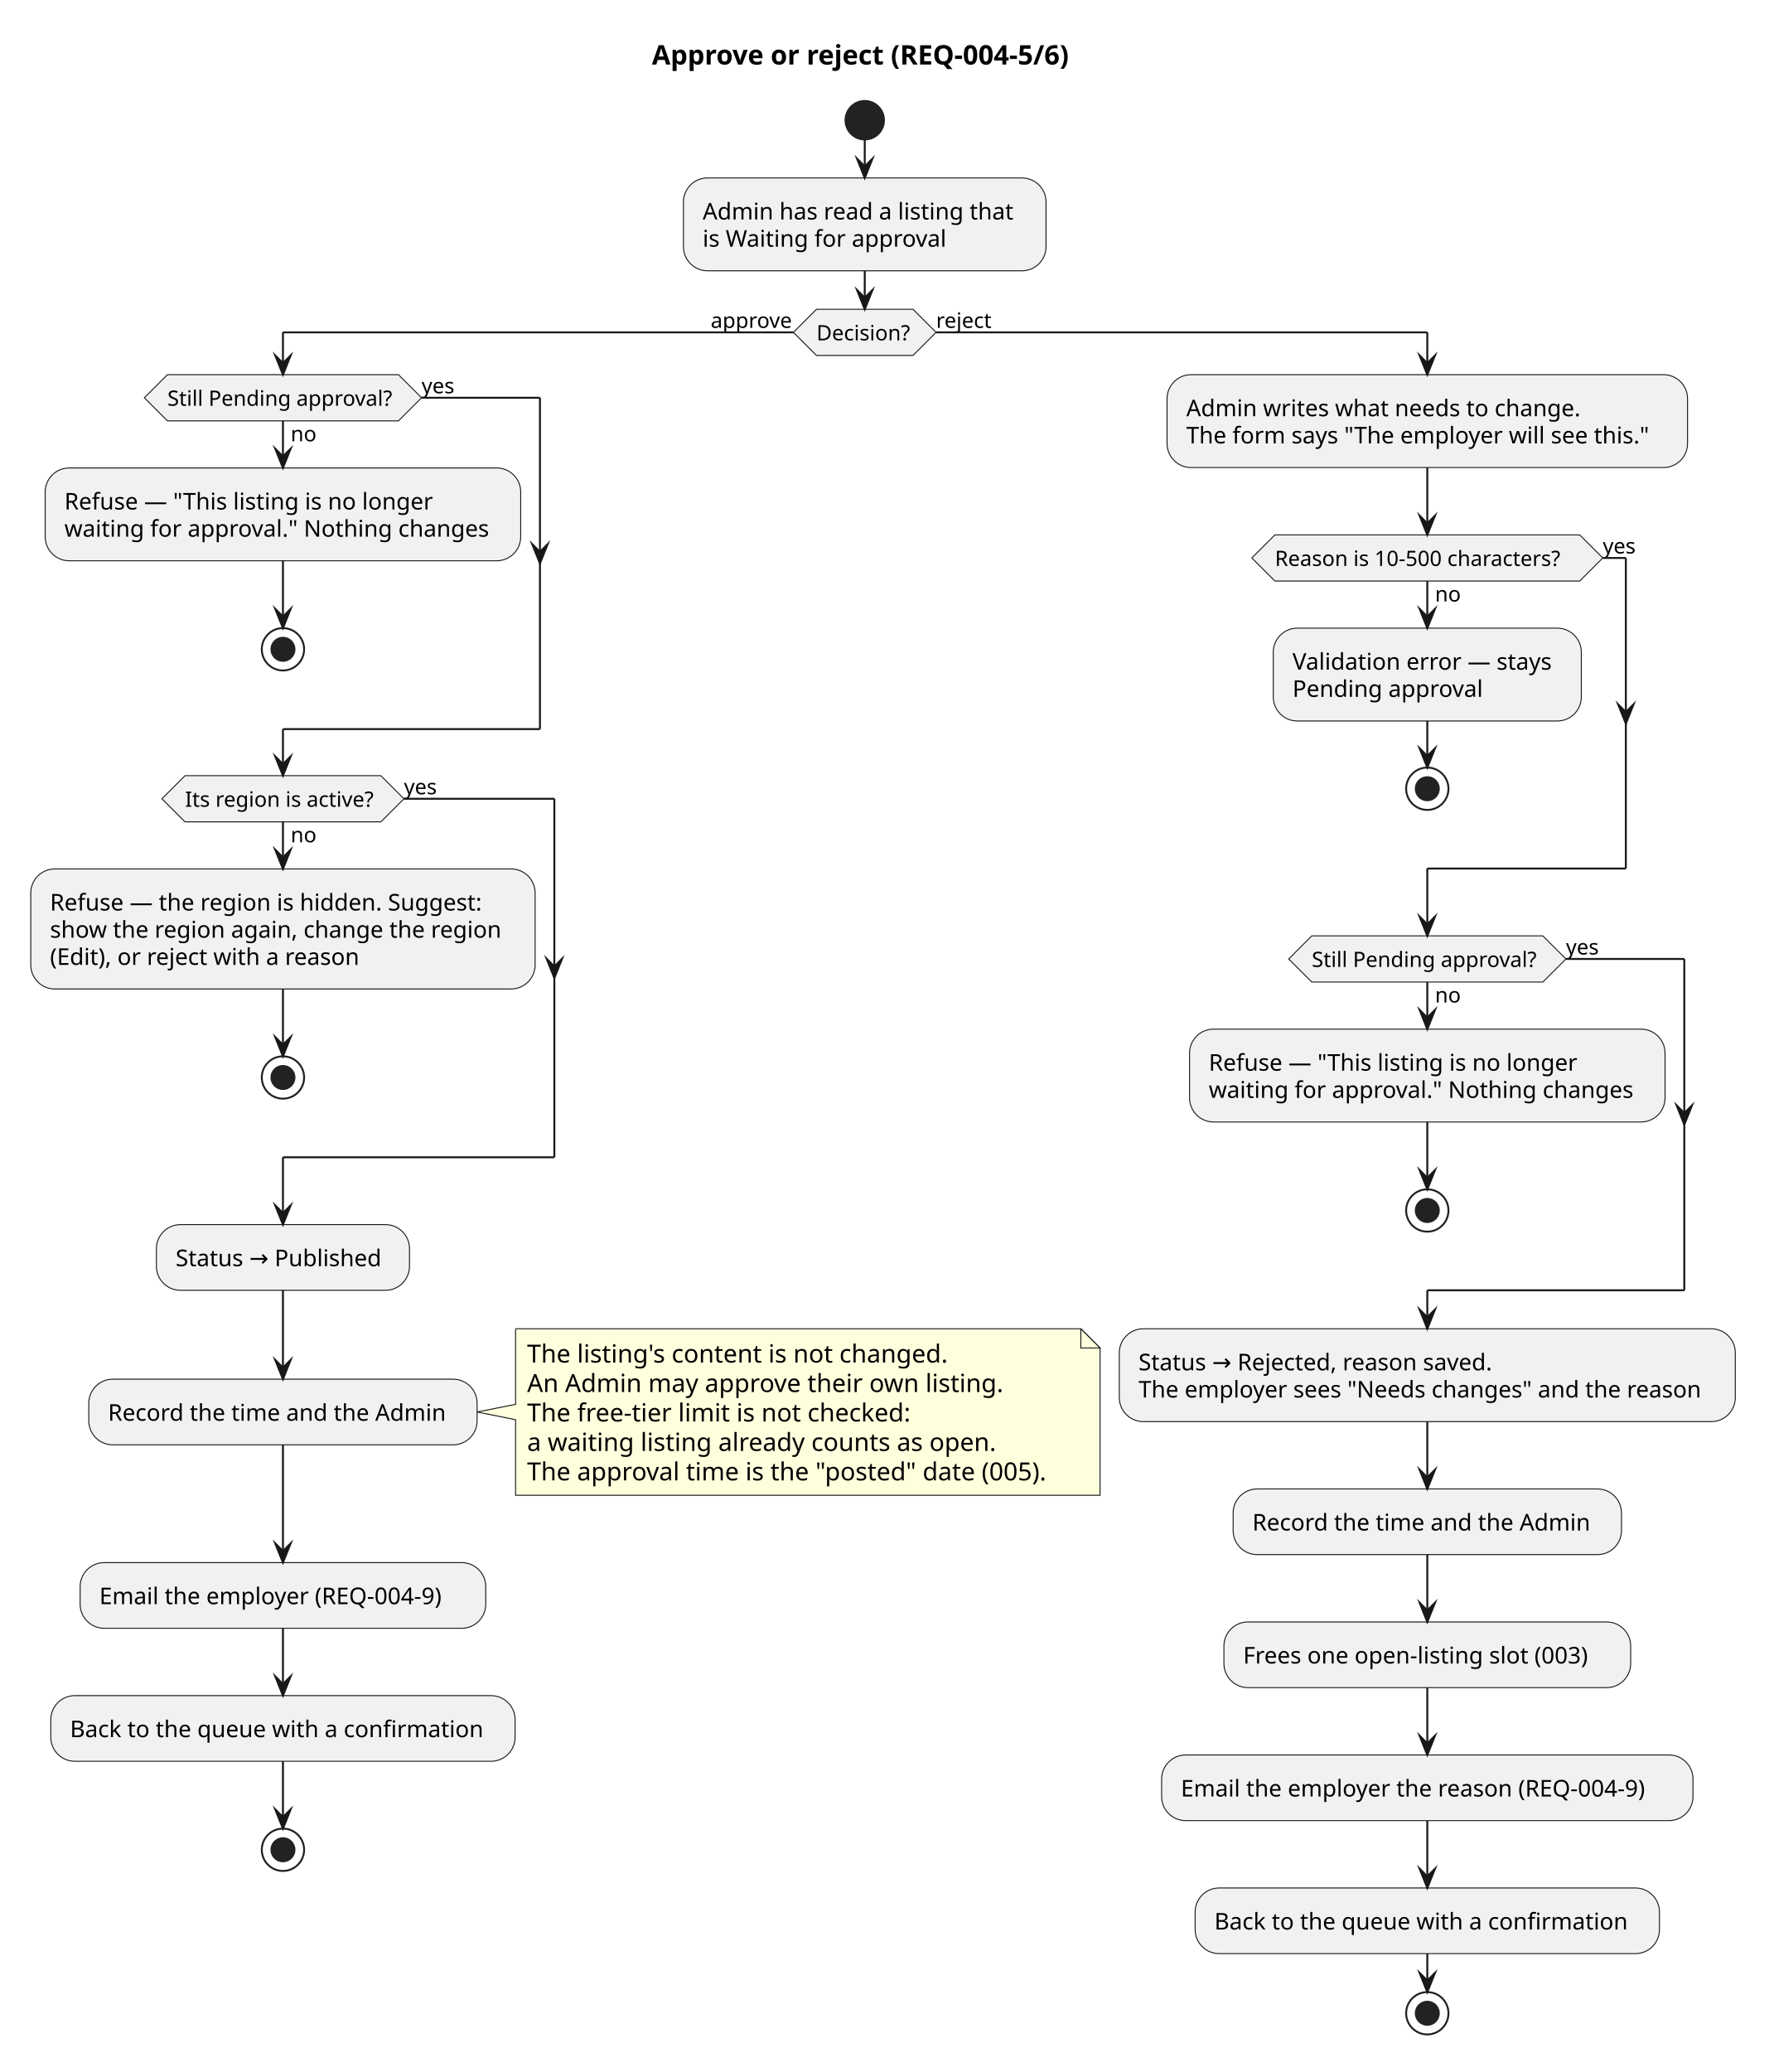
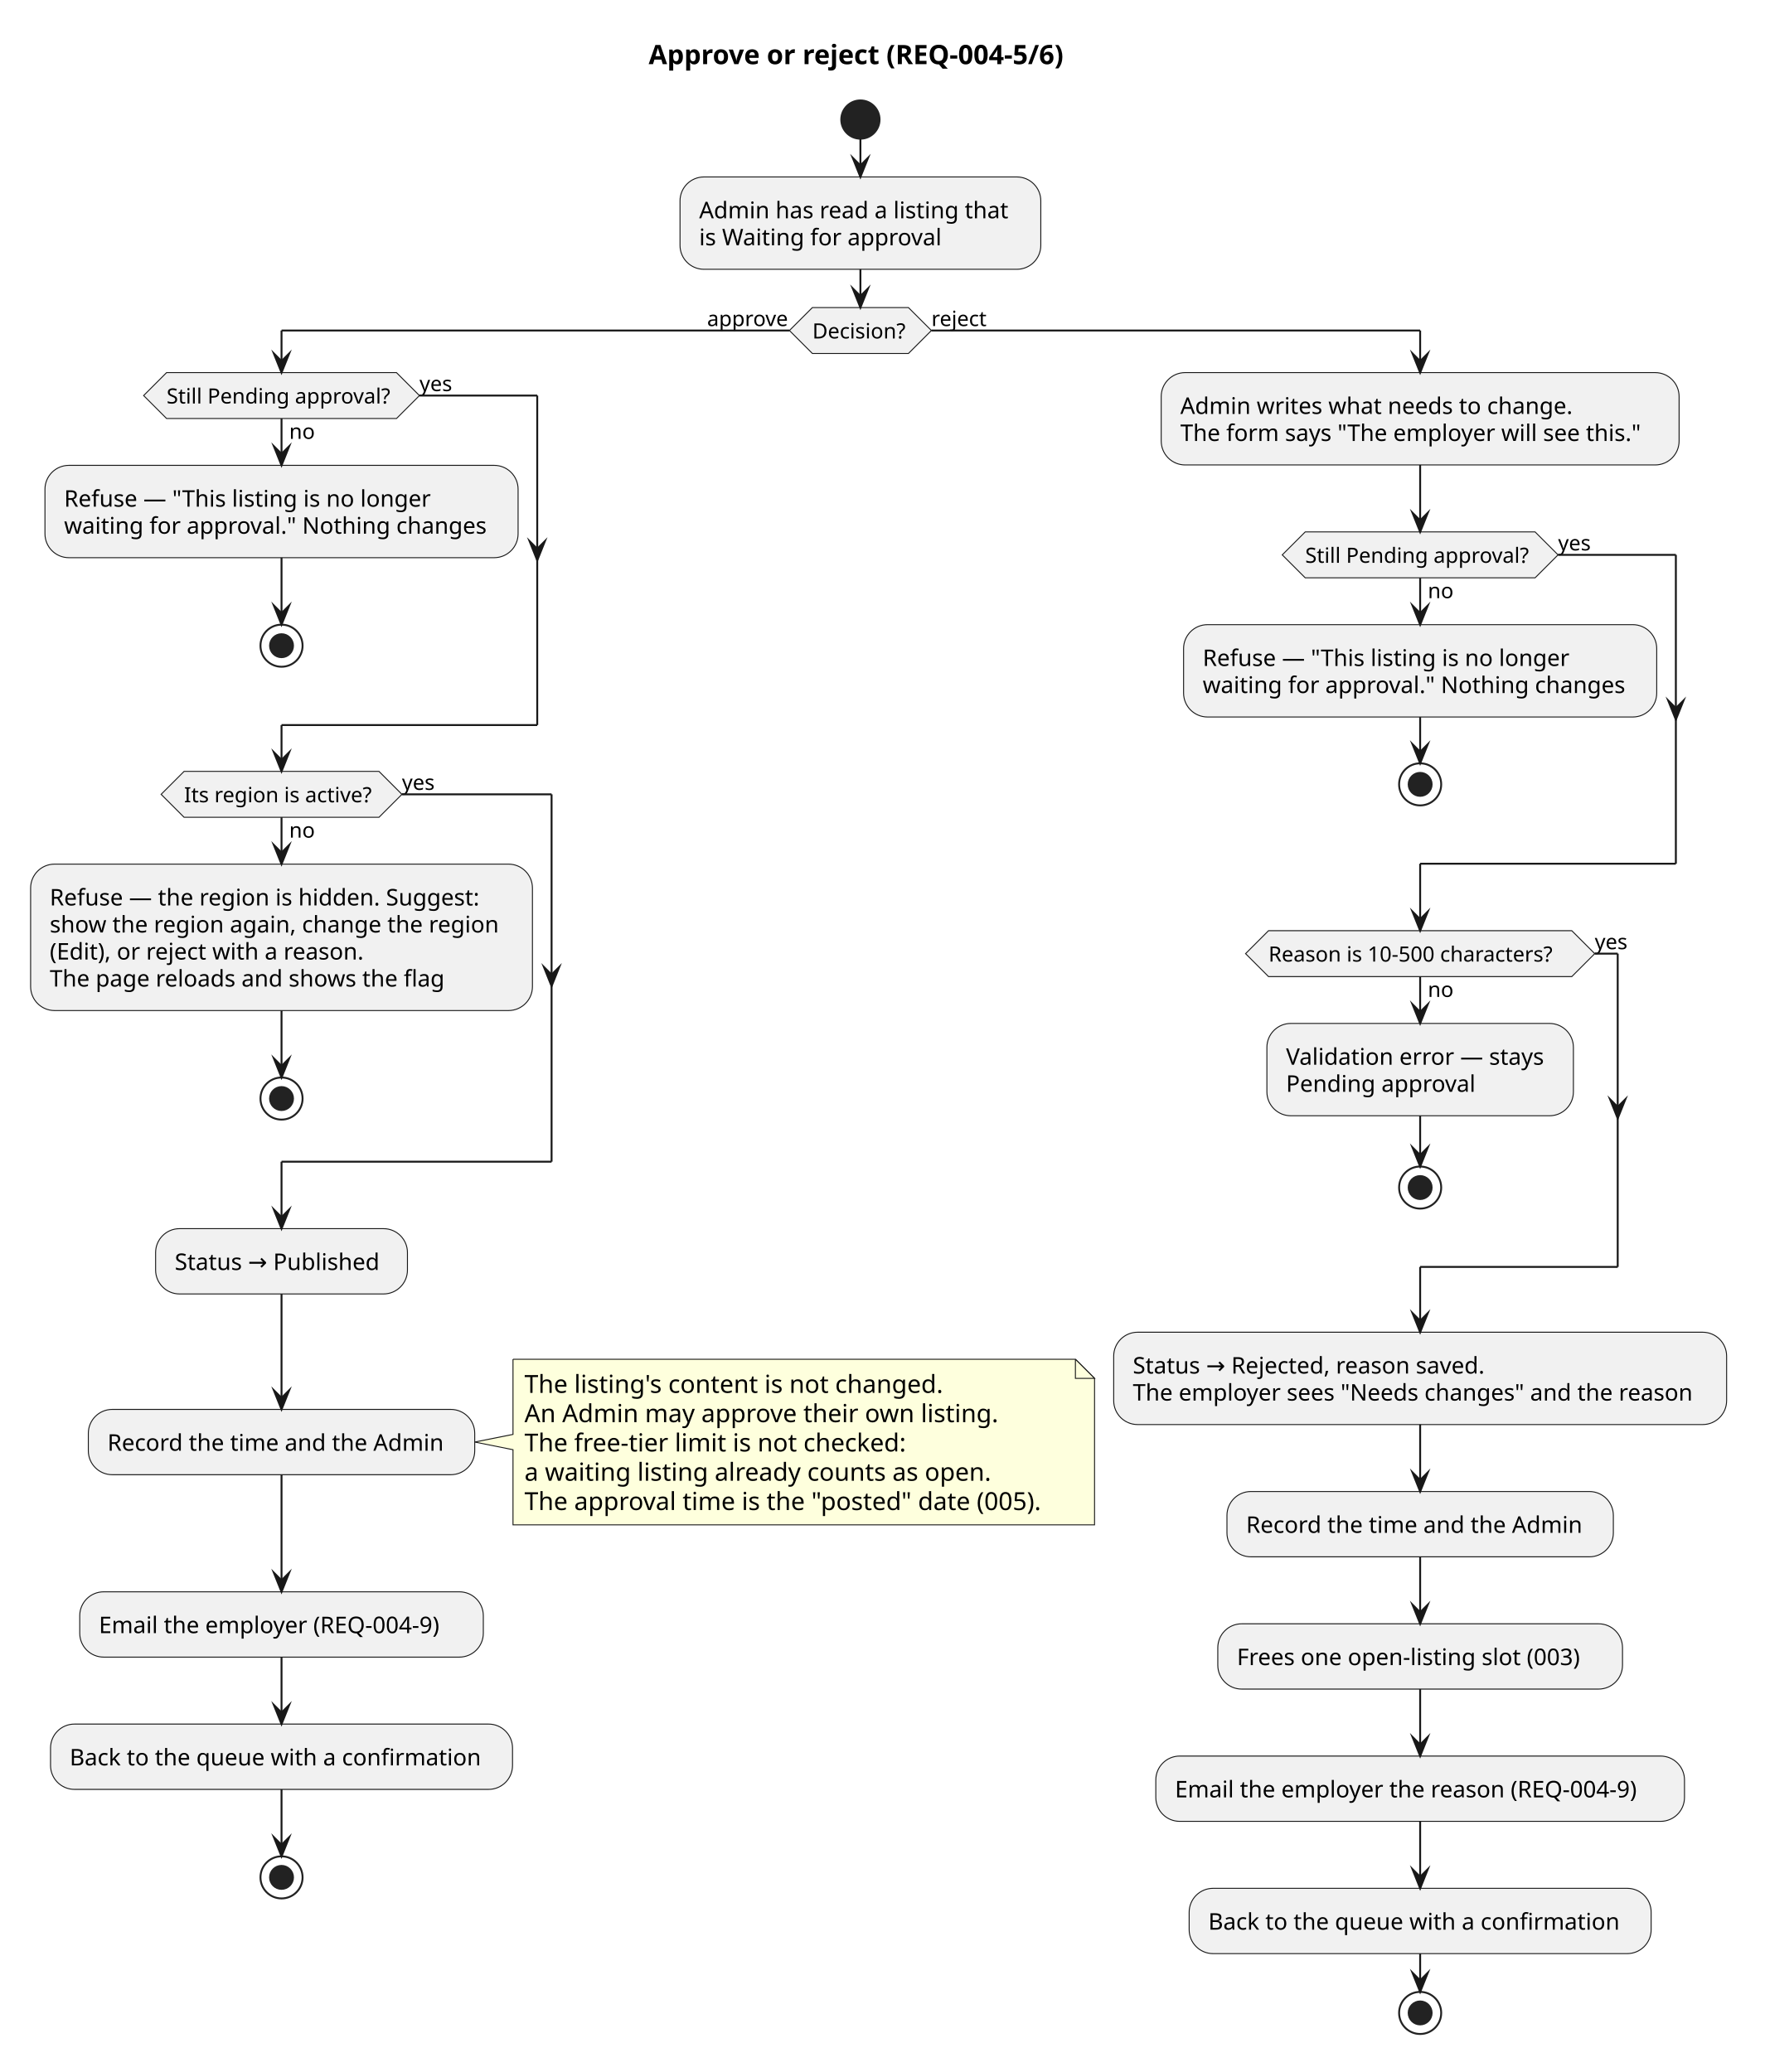
- <svg xmlns="http://www.w3.org/2000/svg" version="1.1" data-diagram-type="ACTIVITY" style="width:922px;height:1077px;background:#FFFFFF;" width="922px" height="1077px" viewBox="0 0 922 1077" zoomAndPan="magnify" preserveAspectRatio="none" contentStyleType="text/css">
+ <svg xmlns="http://www.w3.org/2000/svg" version="1.1" data-diagram-type="ACTIVITY" style="width:922px;height:1083px;background:#FFFFFF;" width="922px" height="1083px" viewBox="0 0 922 1083" zoomAndPan="magnify" preserveAspectRatio="none" contentStyleType="text/css">
  <defs />
  <g font-family="sans-serif" lengthAdjust="spacing">
    <g class="title" data-source-line="2">
      <text x="338.947" y="33.535" fill="#000" font-size="14" textLength="242.334" font-weight="700">Approve or reject (REQ-004-5/6)</text>
    </g>
    <ellipse cx="449.598" cy="62.488" rx="10" ry="10" fill="#222" style="stroke:#222;stroke-width:1;" />
    <rect x="355.338" y="92.488" width="188.521" height="48.266" fill="#F1F1F1" style="stroke:#181818;stroke-width:0.5;" rx="12.5" ry="12.5" />
    <text x="365.338" y="114.09" fill="#000" font-size="12" textLength="168.521">Admin has read a listing that</text>
    <text x="365.338" y="128.223" fill="#000" font-size="12" textLength="131.238">is Waiting for approval</text>
    <polygon points="424.502,160.754,474.695,160.754,486.695,172.754,474.695,184.754,424.502,184.754,412.502,172.754,424.502,160.754" fill="#F1F1F1" style="stroke:#181818;stroke-width:0.5;stroke-linejoin:miter;stroke-miterlimit:10;" />
    <text x="424.502" y="176.911" fill="#000" font-size="11" textLength="50.193">Decision?</text>
    <text x="369.501" y="170.434" fill="#000" font-size="11" textLength="43.001">approve</text>
    <text x="486.695" y="170.434" fill="#000" font-size="11" textLength="29.853">reject</text>
    <rect x="23.494" y="243.231" width="247.232" height="48.266" fill="#F1F1F1" style="stroke:#181818;stroke-width:0.5;" rx="12.5" ry="12.5" />
    <text x="33.494" y="264.833" fill="#000" font-size="12" textLength="200.531">Refuse — "This listing is no longer</text>
    <text x="33.494" y="278.966" fill="#000" font-size="12" textLength="227.232">waiting for approval." Nothing changes</text>
    <ellipse cx="147.11" cy="337.497" rx="11" ry="11" fill="none" style="stroke:#222;stroke-width:1;" />
    <ellipse cx="147.11" cy="337.497" rx="6" ry="6" fill="#222" style="stroke:#222;stroke-width:1;" />
    <polygon points="87.045,194.754,207.175,194.754,219.175,206.754,207.175,218.754,87.045,218.754,75.045,206.754,87.045,194.754" fill="#F1F1F1" style="stroke:#181818;stroke-width:0.5;stroke-linejoin:miter;stroke-miterlimit:10;" />
    <text x="151.11" y="229.389" fill="#000" font-size="11" textLength="13.583">no</text>
    <text x="87.045" y="210.911" fill="#000" font-size="11" textLength="120.13">Still Pending approval?</text>
    <text x="219.175" y="204.434" fill="#000" font-size="11" textLength="17.483">yes</text>
-     <rect x="16" y="451.664" width="262.221" height="62.398" fill="#F1F1F1" style="stroke:#181818;stroke-width:0.5;" rx="12.5" ry="12.5" />
+     <rect x="16" y="451.664" width="262.221" height="76.531" fill="#F1F1F1" style="stroke:#181818;stroke-width:0.5;" rx="12.5" ry="12.5" />
    <text x="26" y="473.266" fill="#000" font-size="12" textLength="233.203">Refuse — the region is hidden. Suggest:</text>
    <text x="26" y="487.398" fill="#000" font-size="12" textLength="242.221">show the region again, change the region</text>
-     <text x="26" y="501.531" fill="#000" font-size="12" textLength="167.883">(Edit), or reject with a reason</text>
-     <ellipse cx="147.11" cy="560.063" rx="11" ry="11" fill="none" style="stroke:#222;stroke-width:1;" />
-     <ellipse cx="147.11" cy="560.063" rx="6" ry="6" fill="#222" style="stroke:#222;stroke-width:1;" />
+     <text x="26" y="501.531" fill="#000" font-size="12" textLength="171.68">(Edit), or reject with a reason.</text>
+     <text x="26" y="515.664" fill="#000" font-size="12" textLength="214.119">The page reloads and shows the flag</text>
+     <ellipse cx="147.11" cy="574.195" rx="11" ry="11" fill="none" style="stroke:#222;stroke-width:1;" />
+     <ellipse cx="147.11" cy="574.195" rx="6" ry="6" fill="#222" style="stroke:#222;stroke-width:1;" />
    <polygon points="96.192,403.187,198.028,403.187,210.028,415.187,198.028,427.187,96.192,427.187,84.192,415.187,96.192,403.187" fill="#F1F1F1" style="stroke:#181818;stroke-width:0.5;stroke-linejoin:miter;stroke-miterlimit:10;" />
    <text x="151.11" y="437.821" fill="#000" font-size="11" textLength="13.583">no</text>
    <text x="96.192" y="419.344" fill="#000" font-size="11" textLength="101.836">Its region is active?</text>
    <text x="210.028" y="412.866" fill="#000" font-size="11" textLength="17.483">yes</text>
-     <rect x="81.312" y="636.54" width="131.598" height="34.133" fill="#F1F1F1" style="stroke:#181818;stroke-width:0.5;" rx="12.5" ry="12.5" />
-     <text x="91.312" y="658.142" fill="#000" font-size="12" textLength="111.598">Status → Published</text>
-     <path d="M268.063,690.673 L268.063,729.949 L248.063,733.949 L268.063,737.949 L268.063,777.226 A0,0 0 0 0 268.063,777.226 L571.946,777.226 A0,0 0 0 0 571.946,777.226 L571.946,700.673 L561.946,690.673 L268.063,690.673 A0,0 0 0 0 268.063,690.673" style="stroke:#181818;stroke-width:0.5;" fill="#FEFFDD" />
-     <path d="M561.946,690.673 L561.946,700.673 L571.946,700.673 L561.946,690.673" style="stroke:#181818;stroke-width:0.5;" fill="#FEFFDD" />
-     <text x="274.063" y="708.241" fill="#000" font-size="13" textLength="229.303">The listing's content is not changed.</text>
-     <text x="274.063" y="723.552" fill="#000" font-size="13" textLength="258.127">An Admin may approve their own listing.</text>
-     <text x="274.063" y="738.862" fill="#000" font-size="13" textLength="212.723">The free-tier limit is not checked:</text>
-     <text x="274.063" y="754.173" fill="#000" font-size="13" textLength="253.862">a waiting listing already counts as open.</text>
-     <text x="274.063" y="769.483" fill="#000" font-size="13" textLength="282.883">The approval time is the "posted" date (005).</text>
-     <rect x="46.158" y="716.883" width="201.904" height="34.133" fill="#F1F1F1" style="stroke:#181818;stroke-width:0.5;" rx="12.5" ry="12.5" />
-     <text x="56.158" y="738.484" fill="#000" font-size="12" textLength="181.904">Record the time and the Admin</text>
-     <rect x="41.667" y="812.226" width="210.887" height="34.133" fill="#F1F1F1" style="stroke:#181818;stroke-width:0.5;" rx="12.5" ry="12.5" />
-     <text x="51.667" y="833.827" fill="#000" font-size="12" textLength="190.887">Email the employer (REQ-004-9)</text>
-     <rect x="26.406" y="881.358" width="241.408" height="34.133" fill="#F1F1F1" style="stroke:#181818;stroke-width:0.5;" rx="12.5" ry="12.5" />
-     <text x="36.406" y="902.96" fill="#000" font-size="12" textLength="221.408">Back to the queue with a confirmation</text>
-     <ellipse cx="147.11" cy="961.491" rx="11" ry="11" fill="none" style="stroke:#222;stroke-width:1;" />
-     <ellipse cx="147.11" cy="961.491" rx="6" ry="6" fill="#222" style="stroke:#222;stroke-width:1;" />
+     <rect x="81.312" y="642.195" width="131.598" height="34.133" fill="#F1F1F1" style="stroke:#181818;stroke-width:0.5;" rx="12.5" ry="12.5" />
+     <text x="91.312" y="663.797" fill="#000" font-size="12" textLength="111.598">Status → Published</text>
+     <path d="M268.063,710.461 L268.063,749.737 L248.063,753.737 L268.063,757.737 L268.063,797.014 A0,0 0 0 0 268.063,797.014 L571.946,797.014 A0,0 0 0 0 571.946,797.014 L571.946,720.461 L561.946,710.461 L268.063,710.461 A0,0 0 0 0 268.063,710.461" style="stroke:#181818;stroke-width:0.5;" fill="#FEFFDD" />
+     <path d="M561.946,710.461 L561.946,720.461 L571.946,720.461 L561.946,710.461" style="stroke:#181818;stroke-width:0.5;" fill="#FEFFDD" />
+     <text x="274.063" y="728.029" fill="#000" font-size="13" textLength="229.303">The listing's content is not changed.</text>
+     <text x="274.063" y="743.34" fill="#000" font-size="13" textLength="258.127">An Admin may approve their own listing.</text>
+     <text x="274.063" y="758.65" fill="#000" font-size="13" textLength="212.723">The free-tier limit is not checked:</text>
+     <text x="274.063" y="773.961" fill="#000" font-size="13" textLength="253.862">a waiting listing already counts as open.</text>
+     <text x="274.063" y="789.271" fill="#000" font-size="13" textLength="282.883">The approval time is the "posted" date (005).</text>
+     <rect x="46.158" y="736.671" width="201.904" height="34.133" fill="#F1F1F1" style="stroke:#181818;stroke-width:0.5;" rx="12.5" ry="12.5" />
+     <text x="56.158" y="758.272" fill="#000" font-size="12" textLength="181.904">Record the time and the Admin</text>
+     <rect x="41.667" y="832.014" width="210.887" height="34.133" fill="#F1F1F1" style="stroke:#181818;stroke-width:0.5;" rx="12.5" ry="12.5" />
+     <text x="51.667" y="853.615" fill="#000" font-size="12" textLength="190.887">Email the employer (REQ-004-9)</text>
+     <rect x="26.406" y="901.146" width="241.408" height="34.133" fill="#F1F1F1" style="stroke:#181818;stroke-width:0.5;" rx="12.5" ry="12.5" />
+     <text x="36.406" y="922.748" fill="#000" font-size="12" textLength="221.408">Back to the queue with a confirmation</text>
+     <ellipse cx="147.11" cy="981.279" rx="11" ry="11" fill="none" style="stroke:#222;stroke-width:1;" />
+     <ellipse cx="147.11" cy="981.279" rx="6" ry="6" fill="#222" style="stroke:#222;stroke-width:1;" />
    <rect x="606.778" y="194.754" width="270.617" height="48.266" fill="#F1F1F1" style="stroke:#181818;stroke-width:0.5;" rx="12.5" ry="12.5" />
    <text x="616.778" y="216.355" fill="#000" font-size="12" textLength="211.641">Admin writes what needs to change.</text>
    <text x="616.778" y="230.488" fill="#000" font-size="12" textLength="250.617">The form says "The employer will see this."</text>
-     <rect x="662.005" y="326.497" width="160.162" height="48.266" fill="#F1F1F1" style="stroke:#181818;stroke-width:0.5;" rx="12.5" ry="12.5" />
-     <text x="672.005" y="348.099" fill="#000" font-size="12" textLength="140.162">Validation error — stays</text>
-     <text x="672.005" y="362.231" fill="#000" font-size="12" textLength="100.834">Pending approval</text>
+     <rect x="618.47" y="326.497" width="247.232" height="48.266" fill="#F1F1F1" style="stroke:#181818;stroke-width:0.5;" rx="12.5" ry="12.5" />
+     <text x="628.47" y="348.099" fill="#000" font-size="12" textLength="200.531">Refuse — "This listing is no longer</text>
+     <text x="628.47" y="362.231" fill="#000" font-size="12" textLength="227.232">waiting for approval." Nothing changes</text>
    <ellipse cx="742.086" cy="409.975" rx="11" ry="11" fill="none" style="stroke:#222;stroke-width:1;" />
    <ellipse cx="742.086" cy="409.975" rx="6" ry="6" fill="#222" style="stroke:#222;stroke-width:1;" />
-     <polygon points="662.857,278.02,821.315,278.02,833.315,290.02,821.315,302.02,662.857,302.02,650.857,290.02,662.857,278.02" fill="#F1F1F1" style="stroke:#181818;stroke-width:0.5;stroke-linejoin:miter;stroke-miterlimit:10;" />
+     <polygon points="682.021,278.02,802.151,278.02,814.151,290.02,802.151,302.02,682.021,302.02,670.021,290.02,682.021,278.02" fill="#F1F1F1" style="stroke:#181818;stroke-width:0.5;stroke-linejoin:miter;stroke-miterlimit:10;" />
    <text x="746.086" y="312.654" fill="#000" font-size="11" textLength="13.583">no</text>
-     <text x="662.857" y="294.177" fill="#000" font-size="11" textLength="158.458">Reason is 10-500 characters?</text>
-     <text x="833.315" y="287.699" fill="#000" font-size="11" textLength="17.483">yes</text>
-     <rect x="618.47" y="534.93" width="247.232" height="48.266" fill="#F1F1F1" style="stroke:#181818;stroke-width:0.5;" rx="12.5" ry="12.5" />
-     <text x="628.47" y="556.531" fill="#000" font-size="12" textLength="200.531">Refuse — "This listing is no longer</text>
-     <text x="628.47" y="570.664" fill="#000" font-size="12" textLength="227.232">waiting for approval." Nothing changes</text>
-     <ellipse cx="742.086" cy="629.195" rx="11" ry="11" fill="none" style="stroke:#222;stroke-width:1;" />
-     <ellipse cx="742.086" cy="629.195" rx="6" ry="6" fill="#222" style="stroke:#222;stroke-width:1;" />
-     <polygon points="682.021,486.452,802.151,486.452,814.151,498.452,802.151,510.452,682.021,510.452,670.021,498.452,682.021,486.452" fill="#F1F1F1" style="stroke:#181818;stroke-width:0.5;stroke-linejoin:miter;stroke-miterlimit:10;" />
+     <text x="682.021" y="294.177" fill="#000" font-size="11" textLength="120.13">Still Pending approval?</text>
+     <text x="814.151" y="287.699" fill="#000" font-size="11" textLength="17.483">yes</text>
+     <rect x="662.005" y="534.93" width="160.162" height="48.266" fill="#F1F1F1" style="stroke:#181818;stroke-width:0.5;" rx="12.5" ry="12.5" />
+     <text x="672.005" y="556.531" fill="#000" font-size="12" textLength="140.162">Validation error — stays</text>
+     <text x="672.005" y="570.664" fill="#000" font-size="12" textLength="100.834">Pending approval</text>
+     <ellipse cx="742.086" cy="620.718" rx="11" ry="11" fill="none" style="stroke:#222;stroke-width:1;" />
+     <ellipse cx="742.086" cy="620.718" rx="6" ry="6" fill="#222" style="stroke:#222;stroke-width:1;" />
+     <polygon points="662.857,486.452,821.315,486.452,833.315,498.452,821.315,510.452,662.857,510.452,650.857,498.452,662.857,486.452" fill="#F1F1F1" style="stroke:#181818;stroke-width:0.5;stroke-linejoin:miter;stroke-miterlimit:10;" />
    <text x="746.086" y="521.087" fill="#000" font-size="11" textLength="13.583">no</text>
-     <text x="682.021" y="502.609" fill="#000" font-size="11" textLength="120.13">Still Pending approval?</text>
-     <text x="814.151" y="496.132" fill="#000" font-size="11" textLength="17.483">yes</text>
-     <rect x="581.946" y="690.673" width="320.281" height="48.266" fill="#F1F1F1" style="stroke:#181818;stroke-width:0.5;" rx="12.5" ry="12.5" />
-     <text x="591.946" y="712.274" fill="#000" font-size="12" textLength="192.246">Status → Rejected, reason saved.</text>
-     <text x="591.946" y="726.407" fill="#000" font-size="12" textLength="300.281">The employer sees "Needs changes" and the reason</text>
-     <rect x="641.134" y="773.938" width="201.904" height="34.133" fill="#F1F1F1" style="stroke:#181818;stroke-width:0.5;" rx="12.5" ry="12.5" />
-     <text x="651.134" y="795.54" fill="#000" font-size="12" textLength="181.904">Record the time and the Admin</text>
-     <rect x="636.347" y="843.071" width="211.479" height="34.133" fill="#F1F1F1" style="stroke:#181818;stroke-width:0.5;" rx="12.5" ry="12.5" />
-     <text x="646.347" y="864.673" fill="#000" font-size="12" textLength="191.479">Frees one open-listing slot (003)</text>
-     <rect x="603.957" y="912.204" width="276.26" height="34.133" fill="#F1F1F1" style="stroke:#181818;stroke-width:0.5;" rx="12.5" ry="12.5" />
-     <text x="613.957" y="933.806" fill="#000" font-size="12" textLength="256.26">Email the employer the reason (REQ-004-9)</text>
-     <rect x="621.382" y="981.337" width="241.408" height="34.133" fill="#F1F1F1" style="stroke:#181818;stroke-width:0.5;" rx="12.5" ry="12.5" />
-     <text x="631.382" y="1002.938" fill="#000" font-size="12" textLength="221.408">Back to the queue with a confirmation</text>
-     <ellipse cx="742.086" cy="1046.47" rx="11" ry="11" fill="none" style="stroke:#222;stroke-width:1;" />
-     <ellipse cx="742.086" cy="1046.47" rx="6" ry="6" fill="#222" style="stroke:#222;stroke-width:1;" />
+     <text x="662.857" y="502.609" fill="#000" font-size="11" textLength="158.458">Reason is 10-500 characters?</text>
+     <text x="833.315" y="496.132" fill="#000" font-size="11" textLength="17.483">yes</text>
+     <rect x="581.946" y="696.328" width="320.281" height="48.266" fill="#F1F1F1" style="stroke:#181818;stroke-width:0.5;" rx="12.5" ry="12.5" />
+     <text x="591.946" y="717.93" fill="#000" font-size="12" textLength="192.246">Status → Rejected, reason saved.</text>
+     <text x="591.946" y="732.063" fill="#000" font-size="12" textLength="300.281">The employer sees "Needs changes" and the reason</text>
+     <rect x="641.134" y="779.594" width="201.904" height="34.133" fill="#F1F1F1" style="stroke:#181818;stroke-width:0.5;" rx="12.5" ry="12.5" />
+     <text x="651.134" y="801.195" fill="#000" font-size="12" textLength="181.904">Record the time and the Admin</text>
+     <rect x="636.347" y="848.727" width="211.479" height="34.133" fill="#F1F1F1" style="stroke:#181818;stroke-width:0.5;" rx="12.5" ry="12.5" />
+     <text x="646.347" y="870.328" fill="#000" font-size="12" textLength="191.479">Frees one open-listing slot (003)</text>
+     <rect x="603.957" y="917.859" width="276.26" height="34.133" fill="#F1F1F1" style="stroke:#181818;stroke-width:0.5;" rx="12.5" ry="12.5" />
+     <text x="613.957" y="939.461" fill="#000" font-size="12" textLength="256.26">Email the employer the reason (REQ-004-9)</text>
+     <rect x="621.382" y="986.992" width="241.408" height="34.133" fill="#F1F1F1" style="stroke:#181818;stroke-width:0.5;" rx="12.5" ry="12.5" />
+     <text x="631.382" y="1008.594" fill="#000" font-size="12" textLength="221.408">Back to the queue with a confirmation</text>
+     <ellipse cx="742.086" cy="1052.125" rx="11" ry="11" fill="none" style="stroke:#222;stroke-width:1;" />
+     <ellipse cx="742.086" cy="1052.125" rx="6" ry="6" fill="#222" style="stroke:#222;stroke-width:1;" />
    <line x1="449.598" y1="72.488" x2="449.598" y2="92.488" style="stroke:#181818;stroke-width:1;" />
    <polygon points="445.598,82.488,449.598,92.488,453.598,82.488,449.598,86.488" fill="#181818" style="stroke:#181818;stroke-width:1;stroke-linejoin:miter;stroke-miterlimit:10;" />
    <line x1="147.11" y1="291.497" x2="147.11" y2="326.497" style="stroke:#181818;stroke-width:1;" />
    <polygon points="143.11,316.497,147.11,326.497,151.11,316.497,147.11,320.497" fill="#181818" style="stroke:#181818;stroke-width:1;stroke-linejoin:miter;stroke-miterlimit:10;" />
    <line x1="147.11" y1="218.754" x2="147.11" y2="243.231" style="stroke:#181818;stroke-width:1;" />
    <polygon points="143.11,233.231,147.11,243.231,151.11,233.231,147.11,237.231" fill="#181818" style="stroke:#181818;stroke-width:1;stroke-linejoin:miter;stroke-miterlimit:10;" />
    <line x1="219.175" y1="206.754" x2="280.727" y2="206.754" style="stroke:#181818;stroke-width:1;" />
    <polygon points="276.727,282.864,280.727,292.864,284.727,282.864,280.727,286.864" fill="#181818" style="stroke:#181818;stroke-width:1;stroke-linejoin:miter;stroke-miterlimit:10;" />
    <line x1="280.727" y1="206.754" x2="280.727" y2="378.975" style="stroke:#181818;stroke-width:1;" />
    <line x1="280.727" y1="378.975" x2="147.11" y2="378.975" style="stroke:#181818;stroke-width:1;" />
    <line x1="147.11" y1="378.975" x2="147.11" y2="403.187" style="stroke:#181818;stroke-width:1;" />
    <polygon points="143.11,393.187,147.11,403.187,151.11,393.187,147.11,397.187" fill="#181818" style="stroke:#181818;stroke-width:1;stroke-linejoin:miter;stroke-miterlimit:10;" />
-     <line x1="147.11" y1="514.063" x2="147.11" y2="549.063" style="stroke:#181818;stroke-width:1;" />
-     <polygon points="143.11,539.063,147.11,549.063,151.11,539.063,147.11,543.063" fill="#181818" style="stroke:#181818;stroke-width:1;stroke-linejoin:miter;stroke-miterlimit:10;" />
+     <line x1="147.11" y1="528.195" x2="147.11" y2="563.195" style="stroke:#181818;stroke-width:1;" />
+     <polygon points="143.11,553.195,147.11,563.195,151.11,553.195,147.11,557.195" fill="#181818" style="stroke:#181818;stroke-width:1;stroke-linejoin:miter;stroke-miterlimit:10;" />
    <line x1="147.11" y1="427.187" x2="147.11" y2="451.664" style="stroke:#181818;stroke-width:1;" />
    <polygon points="143.11,441.664,147.11,451.664,151.11,441.664,147.11,445.664" fill="#181818" style="stroke:#181818;stroke-width:1;stroke-linejoin:miter;stroke-miterlimit:10;" />
    <line x1="210.028" y1="415.187" x2="288.221" y2="415.187" style="stroke:#181818;stroke-width:1;" />
-     <polygon points="284.221,498.363,288.221,508.363,292.221,498.363,288.221,502.363" fill="#181818" style="stroke:#181818;stroke-width:1;stroke-linejoin:miter;stroke-miterlimit:10;" />
-     <line x1="288.221" y1="415.187" x2="288.221" y2="601.54" style="stroke:#181818;stroke-width:1;" />
-     <line x1="288.221" y1="601.54" x2="147.11" y2="601.54" style="stroke:#181818;stroke-width:1;" />
-     <line x1="147.11" y1="601.54" x2="147.11" y2="636.54" style="stroke:#181818;stroke-width:1;" />
-     <polygon points="143.11,626.54,147.11,636.54,151.11,626.54,147.11,630.54" fill="#181818" style="stroke:#181818;stroke-width:1;stroke-linejoin:miter;stroke-miterlimit:10;" />
-     <line x1="147.11" y1="670.673" x2="147.11" y2="716.883" style="stroke:#181818;stroke-width:1;" />
-     <polygon points="143.11,706.883,147.11,716.883,151.11,706.883,147.11,710.883" fill="#181818" style="stroke:#181818;stroke-width:1;stroke-linejoin:miter;stroke-miterlimit:10;" />
-     <line x1="147.11" y1="751.016" x2="147.11" y2="812.226" style="stroke:#181818;stroke-width:1;" />
-     <polygon points="143.11,802.226,147.11,812.226,151.11,802.226,147.11,806.226" fill="#181818" style="stroke:#181818;stroke-width:1;stroke-linejoin:miter;stroke-miterlimit:10;" />
-     <line x1="147.11" y1="846.358" x2="147.11" y2="881.358" style="stroke:#181818;stroke-width:1;" />
-     <polygon points="143.11,871.358,147.11,881.358,151.11,871.358,147.11,875.358" fill="#181818" style="stroke:#181818;stroke-width:1;stroke-linejoin:miter;stroke-miterlimit:10;" />
-     <line x1="147.11" y1="915.491" x2="147.11" y2="950.491" style="stroke:#181818;stroke-width:1;" />
-     <polygon points="143.11,940.491,147.11,950.491,151.11,940.491,147.11,944.491" fill="#181818" style="stroke:#181818;stroke-width:1;stroke-linejoin:miter;stroke-miterlimit:10;" />
+     <polygon points="284.221,505.43,288.221,515.43,292.221,505.43,288.221,509.43" fill="#181818" style="stroke:#181818;stroke-width:1;stroke-linejoin:miter;stroke-miterlimit:10;" />
+     <line x1="288.221" y1="415.187" x2="288.221" y2="607.195" style="stroke:#181818;stroke-width:1;" />
+     <line x1="288.221" y1="607.195" x2="147.11" y2="607.195" style="stroke:#181818;stroke-width:1;" />
+     <line x1="147.11" y1="607.195" x2="147.11" y2="642.195" style="stroke:#181818;stroke-width:1;" />
+     <polygon points="143.11,632.195,147.11,642.195,151.11,632.195,147.11,636.195" fill="#181818" style="stroke:#181818;stroke-width:1;stroke-linejoin:miter;stroke-miterlimit:10;" />
+     <line x1="147.11" y1="676.328" x2="147.11" y2="736.671" style="stroke:#181818;stroke-width:1;" />
+     <polygon points="143.11,726.671,147.11,736.671,151.11,726.671,147.11,730.671" fill="#181818" style="stroke:#181818;stroke-width:1;stroke-linejoin:miter;stroke-miterlimit:10;" />
+     <line x1="147.11" y1="770.804" x2="147.11" y2="832.014" style="stroke:#181818;stroke-width:1;" />
+     <polygon points="143.11,822.014,147.11,832.014,151.11,822.014,147.11,826.014" fill="#181818" style="stroke:#181818;stroke-width:1;stroke-linejoin:miter;stroke-miterlimit:10;" />
+     <line x1="147.11" y1="866.146" x2="147.11" y2="901.146" style="stroke:#181818;stroke-width:1;" />
+     <polygon points="143.11,891.146,147.11,901.146,151.11,891.146,147.11,895.146" fill="#181818" style="stroke:#181818;stroke-width:1;stroke-linejoin:miter;stroke-miterlimit:10;" />
+     <line x1="147.11" y1="935.279" x2="147.11" y2="970.279" style="stroke:#181818;stroke-width:1;" />
+     <polygon points="143.11,960.279,147.11,970.279,151.11,960.279,147.11,964.279" fill="#181818" style="stroke:#181818;stroke-width:1;stroke-linejoin:miter;stroke-miterlimit:10;" />
    <line x1="742.086" y1="374.763" x2="742.086" y2="398.975" style="stroke:#181818;stroke-width:1;" />
    <polygon points="738.086,388.975,742.086,398.975,746.086,388.975,742.086,392.975" fill="#181818" style="stroke:#181818;stroke-width:1;stroke-linejoin:miter;stroke-miterlimit:10;" />
    <line x1="742.086" y1="302.02" x2="742.086" y2="326.497" style="stroke:#181818;stroke-width:1;" />
    <polygon points="738.086,316.497,742.086,326.497,746.086,316.497,742.086,320.497" fill="#181818" style="stroke:#181818;stroke-width:1;stroke-linejoin:miter;stroke-miterlimit:10;" />
-     <line x1="833.315" y1="290.02" x2="845.315" y2="290.02" style="stroke:#181818;stroke-width:1;" />
-     <polygon points="841.315,366.13,845.315,376.13,849.315,366.13,845.315,370.13" fill="#181818" style="stroke:#181818;stroke-width:1;stroke-linejoin:miter;stroke-miterlimit:10;" />
-     <line x1="845.315" y1="290.02" x2="845.315" y2="451.452" style="stroke:#181818;stroke-width:1;" />
-     <line x1="845.315" y1="451.452" x2="742.086" y2="451.452" style="stroke:#181818;stroke-width:1;" />
+     <line x1="814.151" y1="290.02" x2="875.703" y2="290.02" style="stroke:#181818;stroke-width:1;" />
+     <polygon points="871.703,366.13,875.703,376.13,879.703,366.13,875.703,370.13" fill="#181818" style="stroke:#181818;stroke-width:1;stroke-linejoin:miter;stroke-miterlimit:10;" />
+     <line x1="875.703" y1="290.02" x2="875.703" y2="451.452" style="stroke:#181818;stroke-width:1;" />
+     <line x1="875.703" y1="451.452" x2="742.086" y2="451.452" style="stroke:#181818;stroke-width:1;" />
    <line x1="742.086" y1="451.452" x2="742.086" y2="486.452" style="stroke:#181818;stroke-width:1;" />
    <polygon points="738.086,476.452,742.086,486.452,746.086,476.452,742.086,480.452" fill="#181818" style="stroke:#181818;stroke-width:1;stroke-linejoin:miter;stroke-miterlimit:10;" />
    <line x1="742.086" y1="243.02" x2="742.086" y2="278.02" style="stroke:#181818;stroke-width:1;" />
    <polygon points="738.086,268.02,742.086,278.02,746.086,268.02,742.086,272.02" fill="#181818" style="stroke:#181818;stroke-width:1;stroke-linejoin:miter;stroke-miterlimit:10;" />
-     <line x1="742.086" y1="583.195" x2="742.086" y2="618.195" style="stroke:#181818;stroke-width:1;" />
-     <polygon points="738.086,608.195,742.086,618.195,746.086,608.195,742.086,612.195" fill="#181818" style="stroke:#181818;stroke-width:1;stroke-linejoin:miter;stroke-miterlimit:10;" />
+     <line x1="742.086" y1="583.195" x2="742.086" y2="609.718" style="stroke:#181818;stroke-width:1;" />
+     <polygon points="738.086,599.718,742.086,609.718,746.086,599.718,742.086,603.718" fill="#181818" style="stroke:#181818;stroke-width:1;stroke-linejoin:miter;stroke-miterlimit:10;" />
    <line x1="742.086" y1="510.452" x2="742.086" y2="534.93" style="stroke:#181818;stroke-width:1;" />
    <polygon points="738.086,524.93,742.086,534.93,746.086,524.93,742.086,528.93" fill="#181818" style="stroke:#181818;stroke-width:1;stroke-linejoin:miter;stroke-miterlimit:10;" />
-     <line x1="814.151" y1="498.452" x2="875.703" y2="498.452" style="stroke:#181818;stroke-width:1;" />
-     <polygon points="871.703,574.563,875.703,584.563,879.703,574.563,875.703,578.563" fill="#181818" style="stroke:#181818;stroke-width:1;stroke-linejoin:miter;stroke-miterlimit:10;" />
-     <line x1="875.703" y1="498.452" x2="875.703" y2="670.673" style="stroke:#181818;stroke-width:1;" />
-     <line x1="875.703" y1="670.673" x2="742.086" y2="670.673" style="stroke:#181818;stroke-width:1;" />
-     <line x1="742.086" y1="670.673" x2="742.086" y2="690.673" style="stroke:#181818;stroke-width:1;" />
-     <polygon points="738.086,680.673,742.086,690.673,746.086,680.673,742.086,684.673" fill="#181818" style="stroke:#181818;stroke-width:1;stroke-linejoin:miter;stroke-miterlimit:10;" />
-     <line x1="742.086" y1="738.938" x2="742.086" y2="773.938" style="stroke:#181818;stroke-width:1;" />
-     <polygon points="738.086,763.938,742.086,773.938,746.086,763.938,742.086,767.938" fill="#181818" style="stroke:#181818;stroke-width:1;stroke-linejoin:miter;stroke-miterlimit:10;" />
-     <line x1="742.086" y1="808.071" x2="742.086" y2="843.071" style="stroke:#181818;stroke-width:1;" />
-     <polygon points="738.086,833.071,742.086,843.071,746.086,833.071,742.086,837.071" fill="#181818" style="stroke:#181818;stroke-width:1;stroke-linejoin:miter;stroke-miterlimit:10;" />
-     <line x1="742.086" y1="877.204" x2="742.086" y2="912.204" style="stroke:#181818;stroke-width:1;" />
-     <polygon points="738.086,902.204,742.086,912.204,746.086,902.204,742.086,906.204" fill="#181818" style="stroke:#181818;stroke-width:1;stroke-linejoin:miter;stroke-miterlimit:10;" />
-     <line x1="742.086" y1="946.337" x2="742.086" y2="981.337" style="stroke:#181818;stroke-width:1;" />
-     <polygon points="738.086,971.337,742.086,981.337,746.086,971.337,742.086,975.337" fill="#181818" style="stroke:#181818;stroke-width:1;stroke-linejoin:miter;stroke-miterlimit:10;" />
-     <line x1="742.086" y1="1015.47" x2="742.086" y2="1035.47" style="stroke:#181818;stroke-width:1;" />
-     <polygon points="738.086,1025.47,742.086,1035.47,746.086,1025.47,742.086,1029.47" fill="#181818" style="stroke:#181818;stroke-width:1;stroke-linejoin:miter;stroke-miterlimit:10;" />
+     <line x1="833.315" y1="498.452" x2="845.315" y2="498.452" style="stroke:#181818;stroke-width:1;" />
+     <polygon points="841.315,574.563,845.315,584.563,849.315,574.563,845.315,578.563" fill="#181818" style="stroke:#181818;stroke-width:1;stroke-linejoin:miter;stroke-miterlimit:10;" />
+     <line x1="845.315" y1="498.452" x2="845.315" y2="662.195" style="stroke:#181818;stroke-width:1;" />
+     <line x1="845.315" y1="662.195" x2="742.086" y2="662.195" style="stroke:#181818;stroke-width:1;" />
+     <line x1="742.086" y1="662.195" x2="742.086" y2="696.328" style="stroke:#181818;stroke-width:1;" />
+     <polygon points="738.086,686.328,742.086,696.328,746.086,686.328,742.086,690.328" fill="#181818" style="stroke:#181818;stroke-width:1;stroke-linejoin:miter;stroke-miterlimit:10;" />
+     <line x1="742.086" y1="744.594" x2="742.086" y2="779.594" style="stroke:#181818;stroke-width:1;" />
+     <polygon points="738.086,769.594,742.086,779.594,746.086,769.594,742.086,773.594" fill="#181818" style="stroke:#181818;stroke-width:1;stroke-linejoin:miter;stroke-miterlimit:10;" />
+     <line x1="742.086" y1="813.727" x2="742.086" y2="848.727" style="stroke:#181818;stroke-width:1;" />
+     <polygon points="738.086,838.727,742.086,848.727,746.086,838.727,742.086,842.727" fill="#181818" style="stroke:#181818;stroke-width:1;stroke-linejoin:miter;stroke-miterlimit:10;" />
+     <line x1="742.086" y1="882.859" x2="742.086" y2="917.859" style="stroke:#181818;stroke-width:1;" />
+     <polygon points="738.086,907.859,742.086,917.859,746.086,907.859,742.086,911.859" fill="#181818" style="stroke:#181818;stroke-width:1;stroke-linejoin:miter;stroke-miterlimit:10;" />
+     <line x1="742.086" y1="951.992" x2="742.086" y2="986.992" style="stroke:#181818;stroke-width:1;" />
+     <polygon points="738.086,976.992,742.086,986.992,746.086,976.992,742.086,980.992" fill="#181818" style="stroke:#181818;stroke-width:1;stroke-linejoin:miter;stroke-miterlimit:10;" />
+     <line x1="742.086" y1="1021.125" x2="742.086" y2="1041.125" style="stroke:#181818;stroke-width:1;" />
+     <polygon points="738.086,1031.125,742.086,1041.125,746.086,1031.125,742.086,1035.125" fill="#181818" style="stroke:#181818;stroke-width:1;stroke-linejoin:miter;stroke-miterlimit:10;" />
    <line x1="412.502" y1="172.754" x2="147.11" y2="172.754" style="stroke:#181818;stroke-width:1;" />
    <line x1="147.11" y1="172.754" x2="147.11" y2="194.754" style="stroke:#181818;stroke-width:1;" />
    <polygon points="143.11,184.754,147.11,194.754,151.11,184.754,147.11,188.754" fill="#181818" style="stroke:#181818;stroke-width:1;stroke-linejoin:miter;stroke-miterlimit:10;" />
    <line x1="486.695" y1="172.754" x2="742.086" y2="172.754" style="stroke:#181818;stroke-width:1;" />
    <line x1="742.086" y1="172.754" x2="742.086" y2="194.754" style="stroke:#181818;stroke-width:1;" />
    <polygon points="738.086,184.754,742.086,194.754,746.086,184.754,742.086,188.754" fill="#181818" style="stroke:#181818;stroke-width:1;stroke-linejoin:miter;stroke-miterlimit:10;" />
    <line x1="449.598" y1="140.754" x2="449.598" y2="160.754" style="stroke:#181818;stroke-width:1;" />
    <polygon points="445.598,150.754,449.598,160.754,453.598,150.754,449.598,154.754" fill="#181818" style="stroke:#181818;stroke-width:1;stroke-linejoin:miter;stroke-miterlimit:10;" />
  </g>
</svg>
